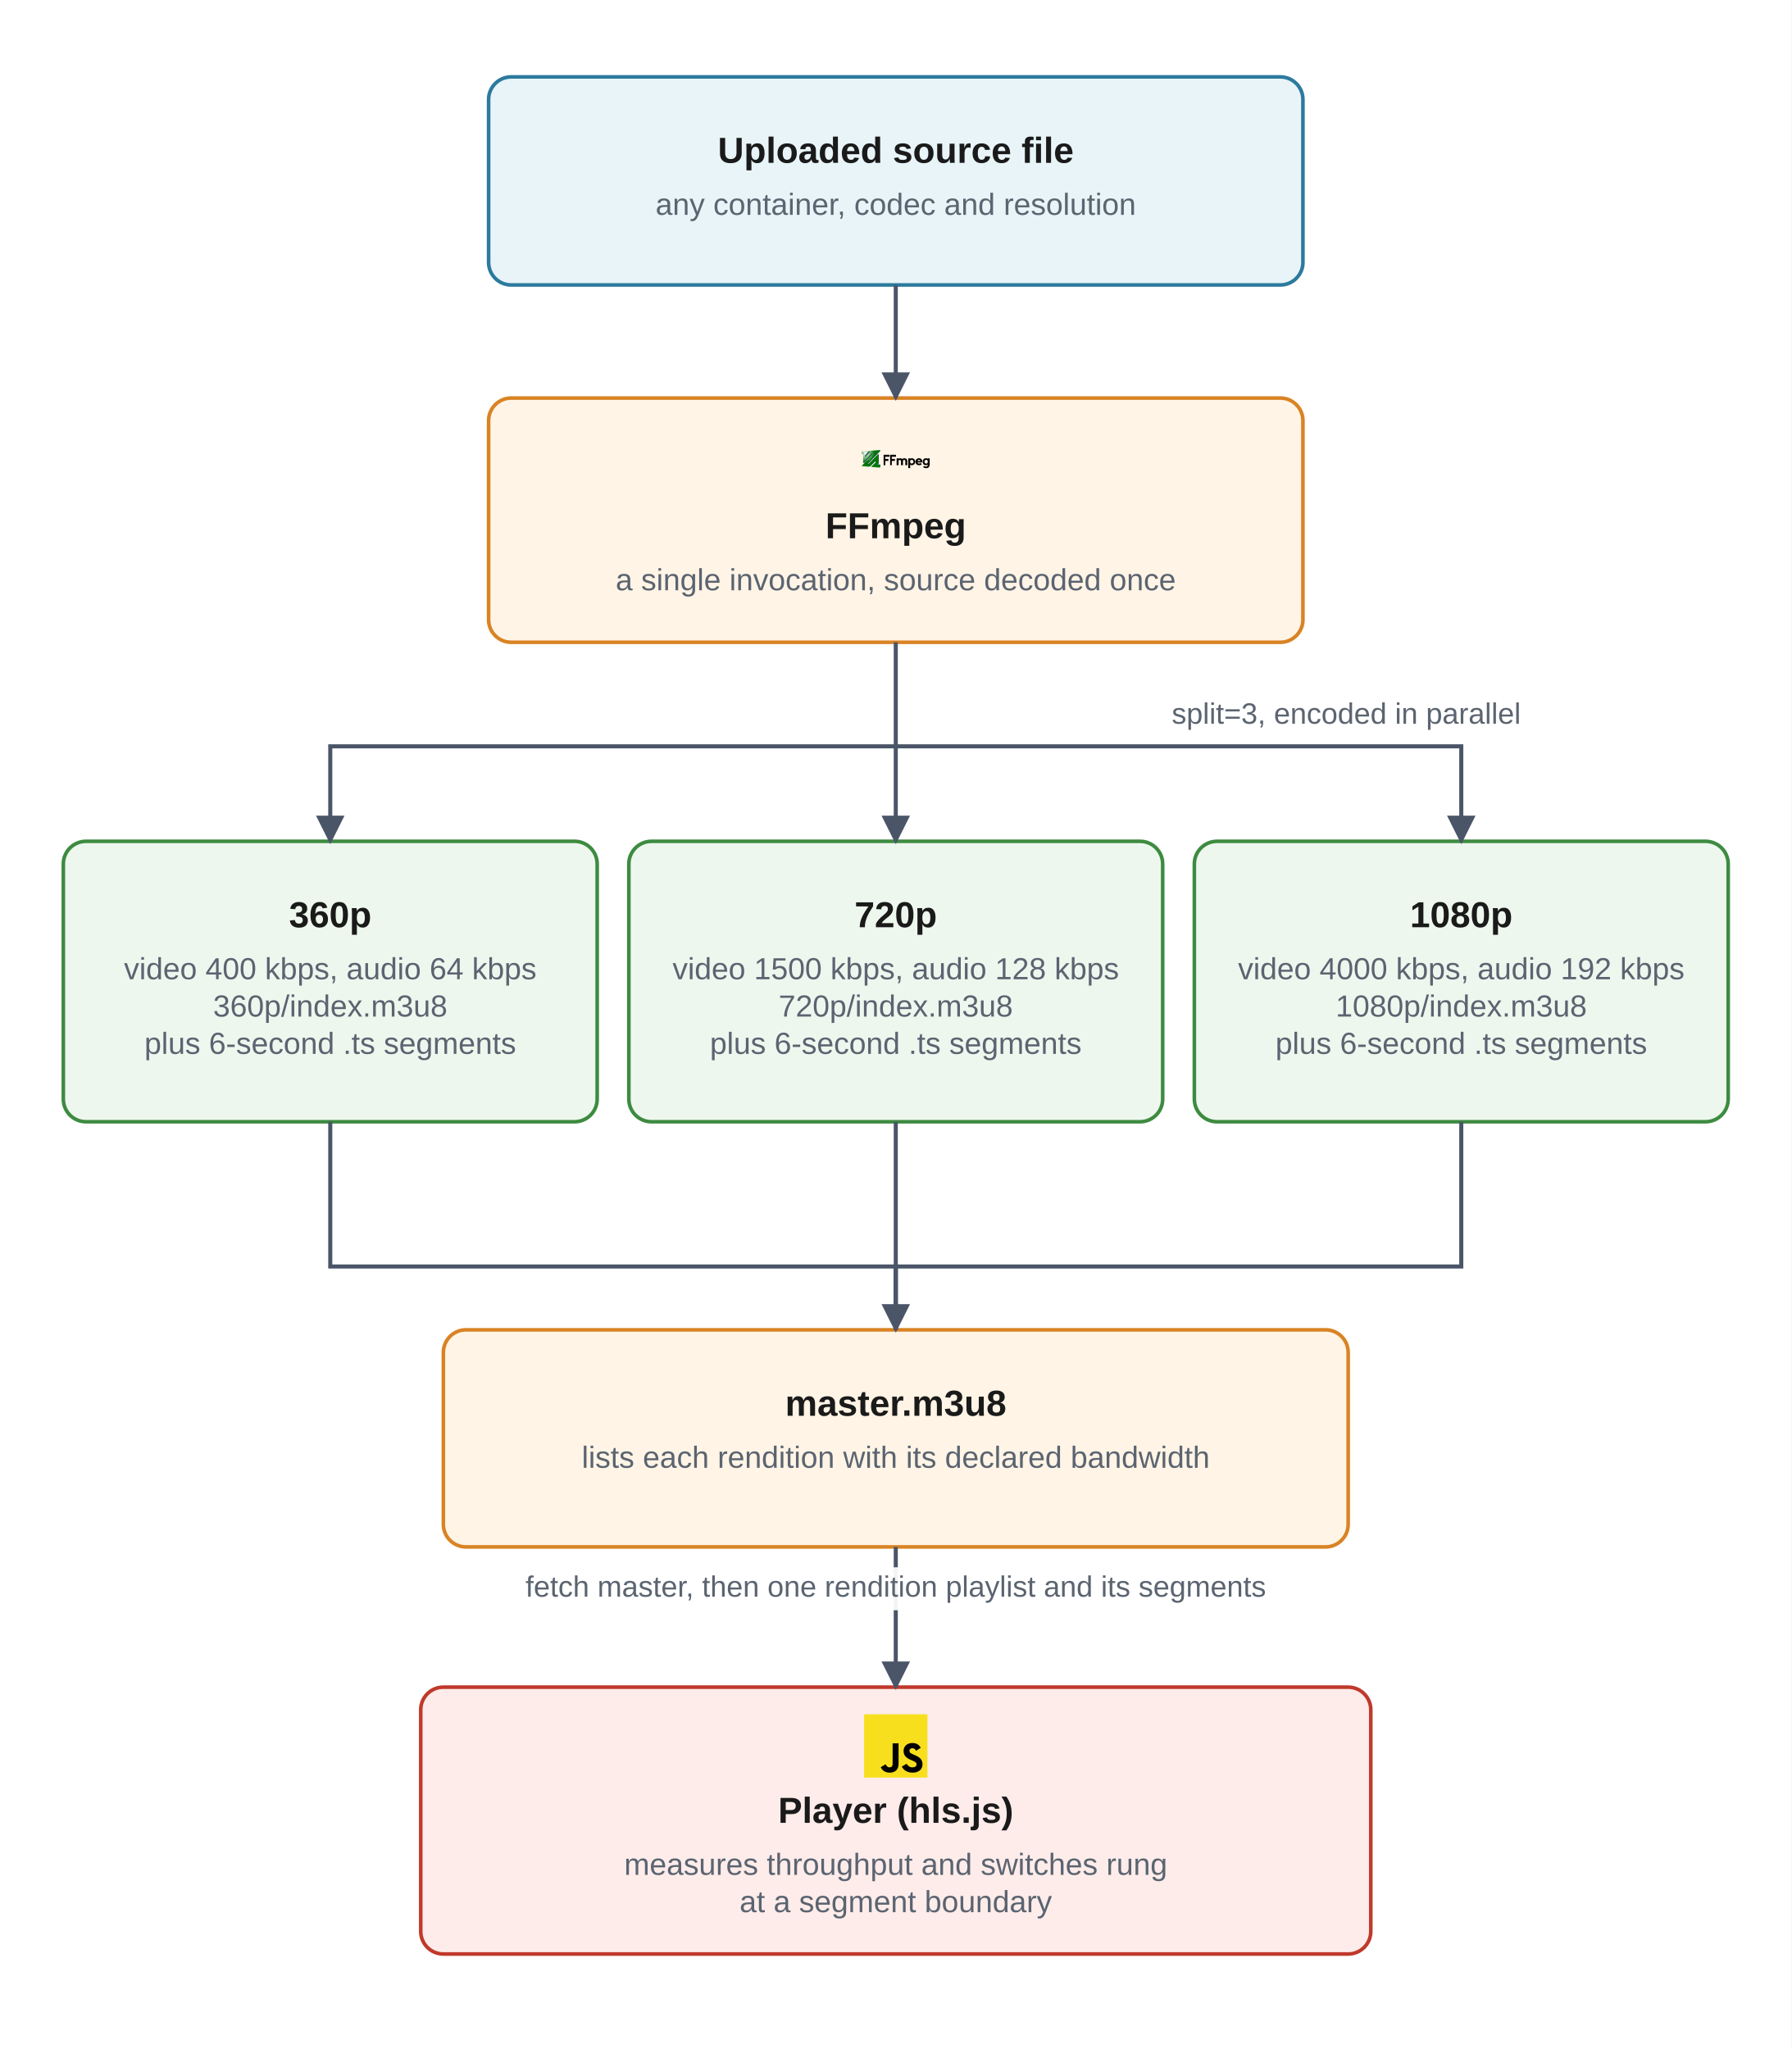
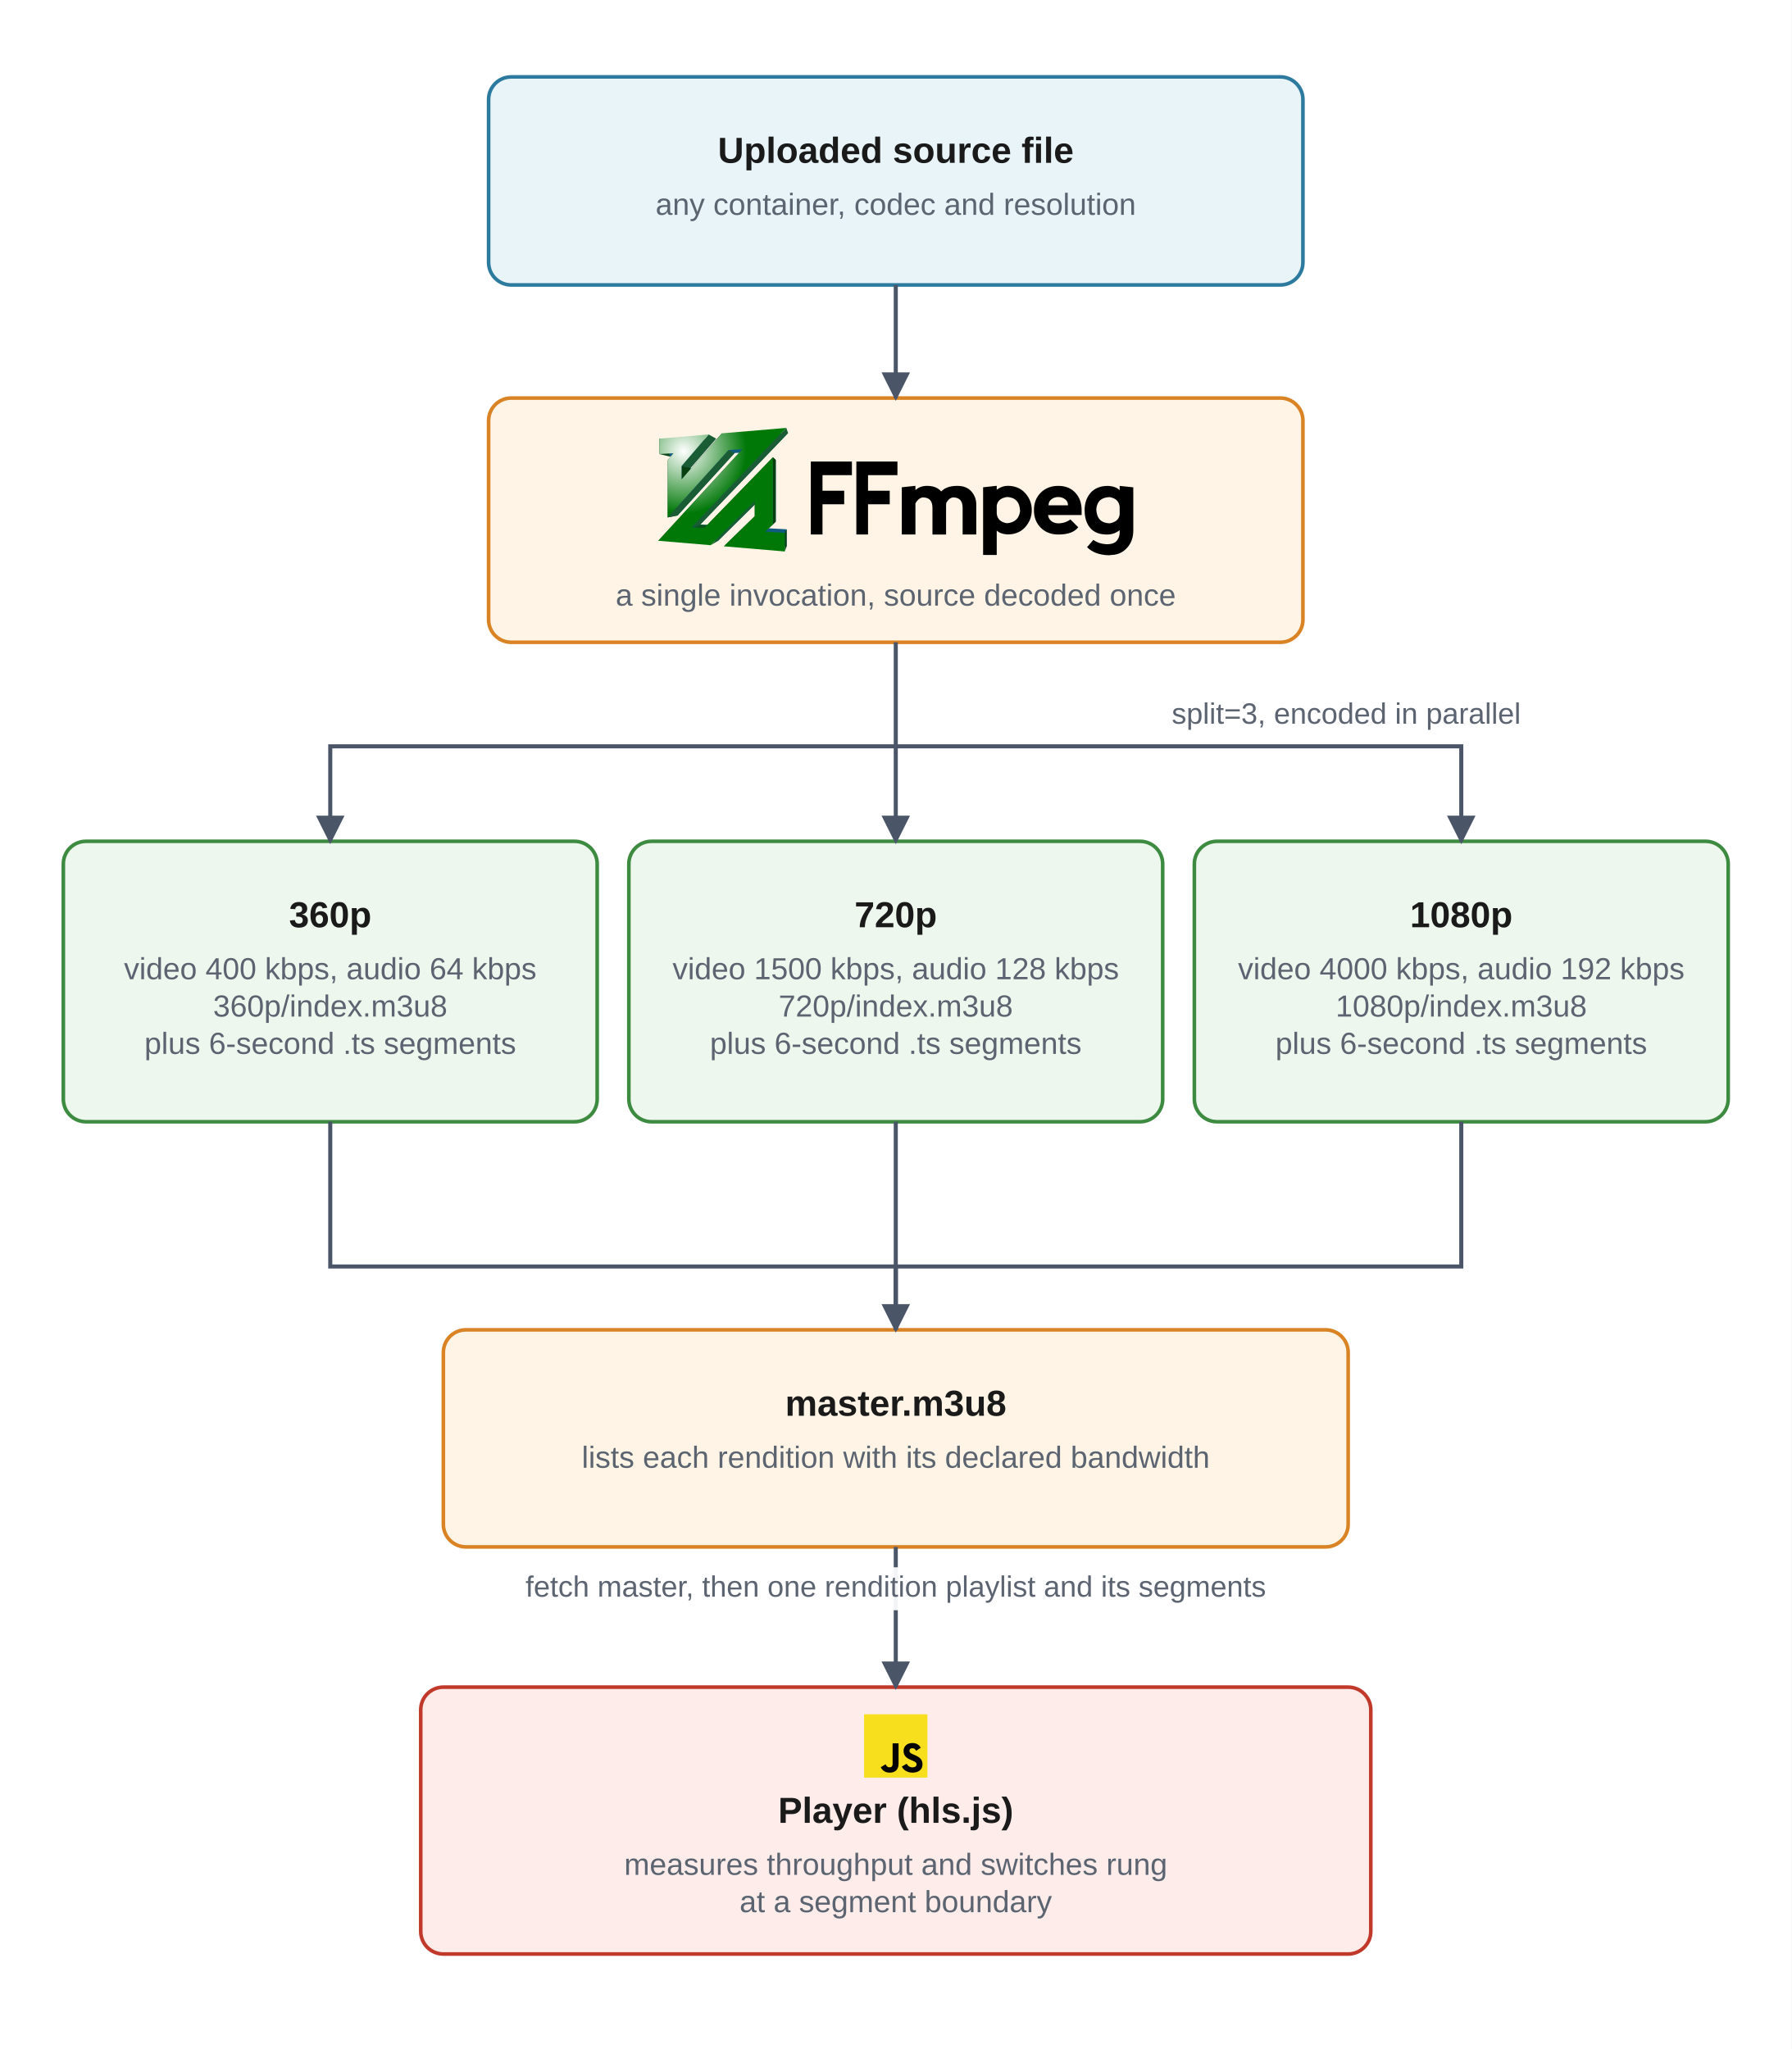
<svg xmlns="http://www.w3.org/2000/svg" width="792" height="906" viewBox="0 0 792 906">
  <defs>
    <marker id="arrow" viewBox="0 0 10 10" refX="9" refY="5" markerWidth="7" markerHeight="7" orient="auto-start-reverse">
      <path d="M 0 0 L 10 5 L 0 10 z" fill="#4a5568" />
    </marker>
  </defs>
  <rect width="792" height="906" fill="#ffffff" />
  <rect x="216" y="34" width="360" height="92" rx="10" fill="#e8f4f8" stroke="#2c7a9e" stroke-width="1.6" />
  <text x="396" y="72.0" font-family="Arial, Helvetica, sans-serif" font-size="16" font-weight="bold" fill="#1a1a1a" text-anchor="middle">Uploaded source file</text>
  <text x="396" y="95.0" font-family="Arial, Helvetica, sans-serif" font-size="13.5" font-weight="normal" fill="#5b6470" text-anchor="middle">any container, codec and resolution</text>
  <rect x="216" y="176" width="360" height="108" rx="10" fill="#fff4e6" stroke="#d98324" stroke-width="1.6" />
-   <g transform="translate(381.00 198.96) scale(0.05859)">
+   <g transform="translate(291.00 189.20) scale(0.41016)">
    <defs>
      <radialGradient id="SVGK18OLd2s" cx="19.932%" cy="18.852%" r="50.648%" fx="19.932%" fy="18.852%" gradientTransform="matrix(.96523 0 0 1 .007 0)">
        <stop offset="0%" stop-color="#fff" />
        <stop offset="100%" stop-color="#007808" />
      </radialGradient>
    </defs>
    <path fill="#0b4819" d="M1.166 28.205V11.584l11.157 3.844V30.89zm8.997 68.329v-61.8l10.664 2.256v57.436z" />
    <path fill="#105c80" d="M62.325 11.557L34.916 42.992v13.376l40.651-45.836l64.387-4.984l-94.709 98.717l12.609.663l68.789-70.359v66.5l-7.642 7.183l19.381 1.047v18.405l-60.794-4.708l30.99-30.064V78.115l-44.305 43.849l-53.052-4.101l85.096-91.515l-14.004.757l-61.486 67.321V36.99l5.824-6.876l-14.328.776V15.428z" />
    <path fill="#0b4819" d="m10.163 34.734l6.168-7.426l10.32 2.806l-5.824 6.876z" />
    <path fill="#084010" d="m25.102 41.151l9.814 1.841v13.376l-9.814-.803z" />
    <path fill="#0c541e" d="m36.089 107.23l9.156-2.965l12.609.663l-8.32 3.078z" />
    <path fill="#1a5c34" d="m54.311 7.085l8.014 4.472l-27.409 31.435l-9.814-1.841z" />
    <path fill="#0b4819" d="m25.102 55.565l43.384-49.68l7.081 4.647l-40.651 45.836z" />
    <path fill="#1a5c34" d="m75.724 23.797l6.589 3.308l-61.486 67.321l-10.664 2.108z" />
    <path fill="#0b4819" d="m0 121.688l90.787-98.78l5.53 3.44l-85.096 91.515z" />
    <path fill="#1a5c34" d="m104.016 79.105l4.562-.99l-44.305 43.849l-7.879 4.499z" />
    <path fill="#0b4819" d="M104.016 95.21V79.105l4.562-.99v14.817z" />
    <path fill="#0b4819" d="m70.656 127.667l33.36-32.457l4.562-2.278l-30.99 30.064z" />
    <path fill="#13802d" d="m123.568 104.132l-8.281 7.781l3.714-3.661l7.642-7.183z" />
    <path fill="#0b4819" d="m49.534 108.006l74.034-76.297l3.075 2.86l-68.789 70.359z" />
    <path fill="#084010" d="m123.568 31.709l3.075 2.86v66.5l-3.075 3.063zm12.754 81.448l2.06-3.858v18.405l-2.06 5.525z" />
    <path fill="#1a5c34" d="m138.029 0l1.925 5.548l-94.709 98.717l-9.156 2.965z" />
    <path fill="url(#SVGK18OLd2s)" d="M54.311 7.085L25.102 41.151v14.414l43.384-49.68L138.029 0L36.089 107.23l13.445.776l74.034-76.297v72.423l-8.281 7.781l21.035 1.244v20.072l-65.666-5.562l33.36-32.457V79.105l-47.622 47.358L0 121.688l90.787-98.78l-15.063.889l-65.561 72.737v-61.8l6.168-7.426l-15.165.897V11.584z" />
    <path d="M177.032 67.732h23.382v14.633h-23.382v32.571H164.44v.006v-78.678h44.287v14.687h-31.695zm49.073 0h23.387v14.633h-23.387v32.571h-12.586v.006v-78.678h44.286v14.687h-31.7zm51.083 13.642v33.568h-14.686V64.014l14.686-1.576v4.667c3.289-3.085 7.484-4.613 12.586-4.613q9.965 0 15.212 6.034c3.85-4.023 9.614-6.034 17.306-6.034q9.965 0 15.212 6.034c3.497 4.028 5.246 8.653 5.246 13.898v32.518h-14.687V86.094q0-5.245-2.363-8.128c-1.576-1.915-4.124-2.93-7.657-3.043q-4.35.312-7.555 5.77a21 21 0 0 0-.262 3.313v30.948h-14.687V86.106q0-5.245-2.363-8.128c-1.576-1.915-4.112-2.936-7.645-3.05q-4.824.306-8.343 6.446m72.944 55.595V64.014l14.686-1.576v4.196c3.915-2.805 7.764-4.196 11.542-4.196c8.044 0 14.424 2.614 19.144 7.86c4.72 5.252 7.084 11.362 7.084 18.357s-2.363 13.11-7.084 18.356q-7.079 7.867-19.144 7.866c-5.246-.358-9.089-1.767-11.542-4.25v26.384zm14.686-53.023v8.504c.699 5.866 4.369 9.322 11.017 10.324c8.39-.662 13.11-5.019 14.161-13.057c-.352-9.8-5.072-14.86-14.161-15.218q-9.97 1.576-11.017 9.447m40.103 4.768c0-7.692 2.447-13.994 7.34-18.882q7.343-7.34 18.882-7.34q11.538 0 18.357 7.34c4.548 4.888 6.821 11.19 6.821 18.882v5.246h-36.188q.528 4.197 3.67 6.558c2.095 1.576 4.548 2.364 7.34 2.364c4.894 0 9.268-1.39 13.112-4.19l8.39 8.385c-3.85 5.246-11.016 7.865-21.508 7.865q-11.54 0-18.881-7.34c-4.894-4.893-7.335-11.19-7.335-18.888m33.569-11.798q-3.151-2.363-7.34-2.363c-2.793 0-5.246.788-7.34 2.363q-3.145 2.362-3.146 6.559h20.983c-.012-2.8-1.063-4.983-3.157-6.559M512 64.068v46.68c0 7.34-2.184 13.48-6.559 18.41c-4.374 4.929-9.876 7.537-16.524 7.823l-3.145.316c-10.14-.208-18.01-3.109-23.602-8.706l6.82-7.866c3.85 2.805 8.517 4.369 14.007 4.72q8.397-.001 11.35-3.932c1.982-2.614 2.966-5.508 2.966-8.647v-2.62q-5.873 4.719-13.636 4.72c-8.044 0-14.072-2.363-18.094-7.083q-6.033-7.079-6.033-19.145c0-7.692 2.184-13.994 6.558-18.882c4.375-4.893 10.575-7.34 18.62-7.34c5.943.358 10.139 1.94 12.585 4.774v-4.774zm-14.687 29.367v-8.498c-.698-5.867-4.368-9.322-11.016-10.324q-13.114.472-14.161 13.057c.352 9.799 5.072 14.86 14.161 15.218q9.97-1.586 11.016-9.453" />
  </g>
-   <text x="396" y="238.0" font-family="Arial, Helvetica, sans-serif" font-size="16" font-weight="bold" fill="#1a1a1a" text-anchor="middle">FFmpeg</text>
-   <text x="396" y="261.0" font-family="Arial, Helvetica, sans-serif" font-size="13.5" font-weight="normal" fill="#5b6470" text-anchor="middle">a single invocation, source decoded once</text>
+   <text x="396" y="267.8" font-family="Arial, Helvetica, sans-serif" font-size="13.5" font-weight="normal" fill="#5b6470" text-anchor="middle">a single invocation, source decoded once</text>
  <path d="M 396 126 L 396 176" fill="none" stroke="#4a5568" stroke-width="1.8" marker-end="url(#arrow)" />
  <rect x="28" y="372" width="236" height="124" rx="10" fill="#eef7ee" stroke="#3d8b40" stroke-width="1.6" />
  <text x="146" y="410.0" font-family="Arial, Helvetica, sans-serif" font-size="16" font-weight="bold" fill="#1a1a1a" text-anchor="middle">360p</text>
  <text x="146" y="433.0" font-family="Arial, Helvetica, sans-serif" font-size="13.5" font-weight="normal" fill="#5b6470" text-anchor="middle">video 400 kbps, audio 64 kbps</text>
  <text x="146" y="449.5" font-family="Arial, Helvetica, sans-serif" font-size="13.5" font-weight="normal" fill="#5b6470" text-anchor="middle">360p/index.m3u8</text>
  <text x="146" y="466.0" font-family="Arial, Helvetica, sans-serif" font-size="13.5" font-weight="normal" fill="#5b6470" text-anchor="middle">plus 6-second .ts segments</text>
  <rect x="278" y="372" width="236" height="124" rx="10" fill="#eef7ee" stroke="#3d8b40" stroke-width="1.6" />
  <text x="396" y="410.0" font-family="Arial, Helvetica, sans-serif" font-size="16" font-weight="bold" fill="#1a1a1a" text-anchor="middle">720p</text>
  <text x="396" y="433.0" font-family="Arial, Helvetica, sans-serif" font-size="13.5" font-weight="normal" fill="#5b6470" text-anchor="middle">video 1500 kbps, audio 128 kbps</text>
  <text x="396" y="449.5" font-family="Arial, Helvetica, sans-serif" font-size="13.5" font-weight="normal" fill="#5b6470" text-anchor="middle">720p/index.m3u8</text>
  <text x="396" y="466.0" font-family="Arial, Helvetica, sans-serif" font-size="13.5" font-weight="normal" fill="#5b6470" text-anchor="middle">plus 6-second .ts segments</text>
  <rect x="528" y="372" width="236" height="124" rx="10" fill="#eef7ee" stroke="#3d8b40" stroke-width="1.6" />
  <text x="646" y="410.0" font-family="Arial, Helvetica, sans-serif" font-size="16" font-weight="bold" fill="#1a1a1a" text-anchor="middle">1080p</text>
  <text x="646" y="433.0" font-family="Arial, Helvetica, sans-serif" font-size="13.5" font-weight="normal" fill="#5b6470" text-anchor="middle">video 4000 kbps, audio 192 kbps</text>
  <text x="646" y="449.5" font-family="Arial, Helvetica, sans-serif" font-size="13.5" font-weight="normal" fill="#5b6470" text-anchor="middle">1080p/index.m3u8</text>
  <text x="646" y="466.0" font-family="Arial, Helvetica, sans-serif" font-size="13.5" font-weight="normal" fill="#5b6470" text-anchor="middle">plus 6-second .ts segments</text>
  <path d="M 396 284 L 396 330" fill="none" stroke="#4a5568" stroke-width="1.8" />
  <path d="M 396 330 L 146 330 L 146 372" fill="none" stroke="#4a5568" stroke-width="1.8" marker-end="url(#arrow)" />
  <path d="M 396 330 L 396 330 L 396 372" fill="none" stroke="#4a5568" stroke-width="1.8" marker-end="url(#arrow)" />
  <path d="M 396 330 L 646 330 L 646 372" fill="none" stroke="#4a5568" stroke-width="1.8" marker-end="url(#arrow)" />
  <text x="518" y="320.0" font-family="Arial, Helvetica, sans-serif" font-size="13" font-weight="normal" fill="#5b6470" text-anchor="start">split=3, encoded in parallel</text>
  <rect x="196" y="588" width="400" height="96" rx="10" fill="#fff4e6" stroke="#d98324" stroke-width="1.6" />
  <text x="396" y="626.0" font-family="Arial, Helvetica, sans-serif" font-size="16" font-weight="bold" fill="#1a1a1a" text-anchor="middle">master.m3u8</text>
  <text x="396" y="649.0" font-family="Arial, Helvetica, sans-serif" font-size="13.5" font-weight="normal" fill="#5b6470" text-anchor="middle">lists each rendition with its declared bandwidth</text>
  <path d="M 146 496 L 146 560 L 396 560 L 396 588" fill="none" stroke="#4a5568" stroke-width="1.8" />
  <path d="M 396 496 L 396 560 L 396 560 L 396 588" fill="none" stroke="#4a5568" stroke-width="1.8" marker-end="url(#arrow)" />
  <path d="M 646 496 L 646 560 L 396 560 L 396 588" fill="none" stroke="#4a5568" stroke-width="1.8" />
  <rect x="186" y="746" width="420" height="118" rx="10" fill="#fdecea" stroke="#c0392b" stroke-width="1.6" />
  <g transform="translate(382.00 758.00) scale(0.10938)">
    <path fill="#f7df1e" d="M0 0h256v256H0z" />
    <path d="m67.312 213.932l19.59-11.856c3.78 6.701 7.218 12.371 15.465 12.371c7.905 0 12.89-3.092 12.89-15.12v-81.798h24.057v82.138c0 24.917-14.606 36.259-35.916 36.259c-19.245 0-30.416-9.967-36.087-21.996m85.07-2.576l19.588-11.341c5.157 8.421 11.859 14.607 23.715 14.607c9.969 0 16.325-4.984 16.325-11.858c0-8.248-6.53-11.17-17.528-15.98l-6.013-2.58c-17.357-7.387-28.87-16.667-28.87-36.257c0-18.044 13.747-31.792 35.228-31.792c15.294 0 26.292 5.328 34.196 19.247l-18.732 12.03c-4.125-7.389-8.591-10.31-15.465-10.31c-7.046 0-11.514 4.468-11.514 10.31c0 7.217 4.468 10.14 14.778 14.608l6.014 2.577c20.45 8.765 31.963 17.7 31.963 37.804c0 21.654-17.012 33.51-39.867 33.51c-22.339 0-36.774-10.654-43.819-24.574" />
  </g>
  <text x="396" y="806.0" font-family="Arial, Helvetica, sans-serif" font-size="16" font-weight="bold" fill="#1a1a1a" text-anchor="middle">Player (hls.js)</text>
  <text x="396" y="829.0" font-family="Arial, Helvetica, sans-serif" font-size="13.5" font-weight="normal" fill="#5b6470" text-anchor="middle">measures throughput and switches rung</text>
  <text x="396" y="845.5" font-family="Arial, Helvetica, sans-serif" font-size="13.5" font-weight="normal" fill="#5b6470" text-anchor="middle">at a segment boundary</text>
  <path d="M 396 684 L 396 746" fill="none" stroke="#4a5568" stroke-width="1.8" marker-end="url(#arrow)" />
  <rect x="180.2" y="693.0" width="431.6" height="19" rx="4" fill="#ffffff" fill-opacity="0.93" />
  <text x="396" y="706.0" font-family="Arial, Helvetica, sans-serif" font-size="13" font-weight="normal" fill="#5b6470" text-anchor="middle">fetch master, then one rendition playlist and its segments</text>
</svg>
